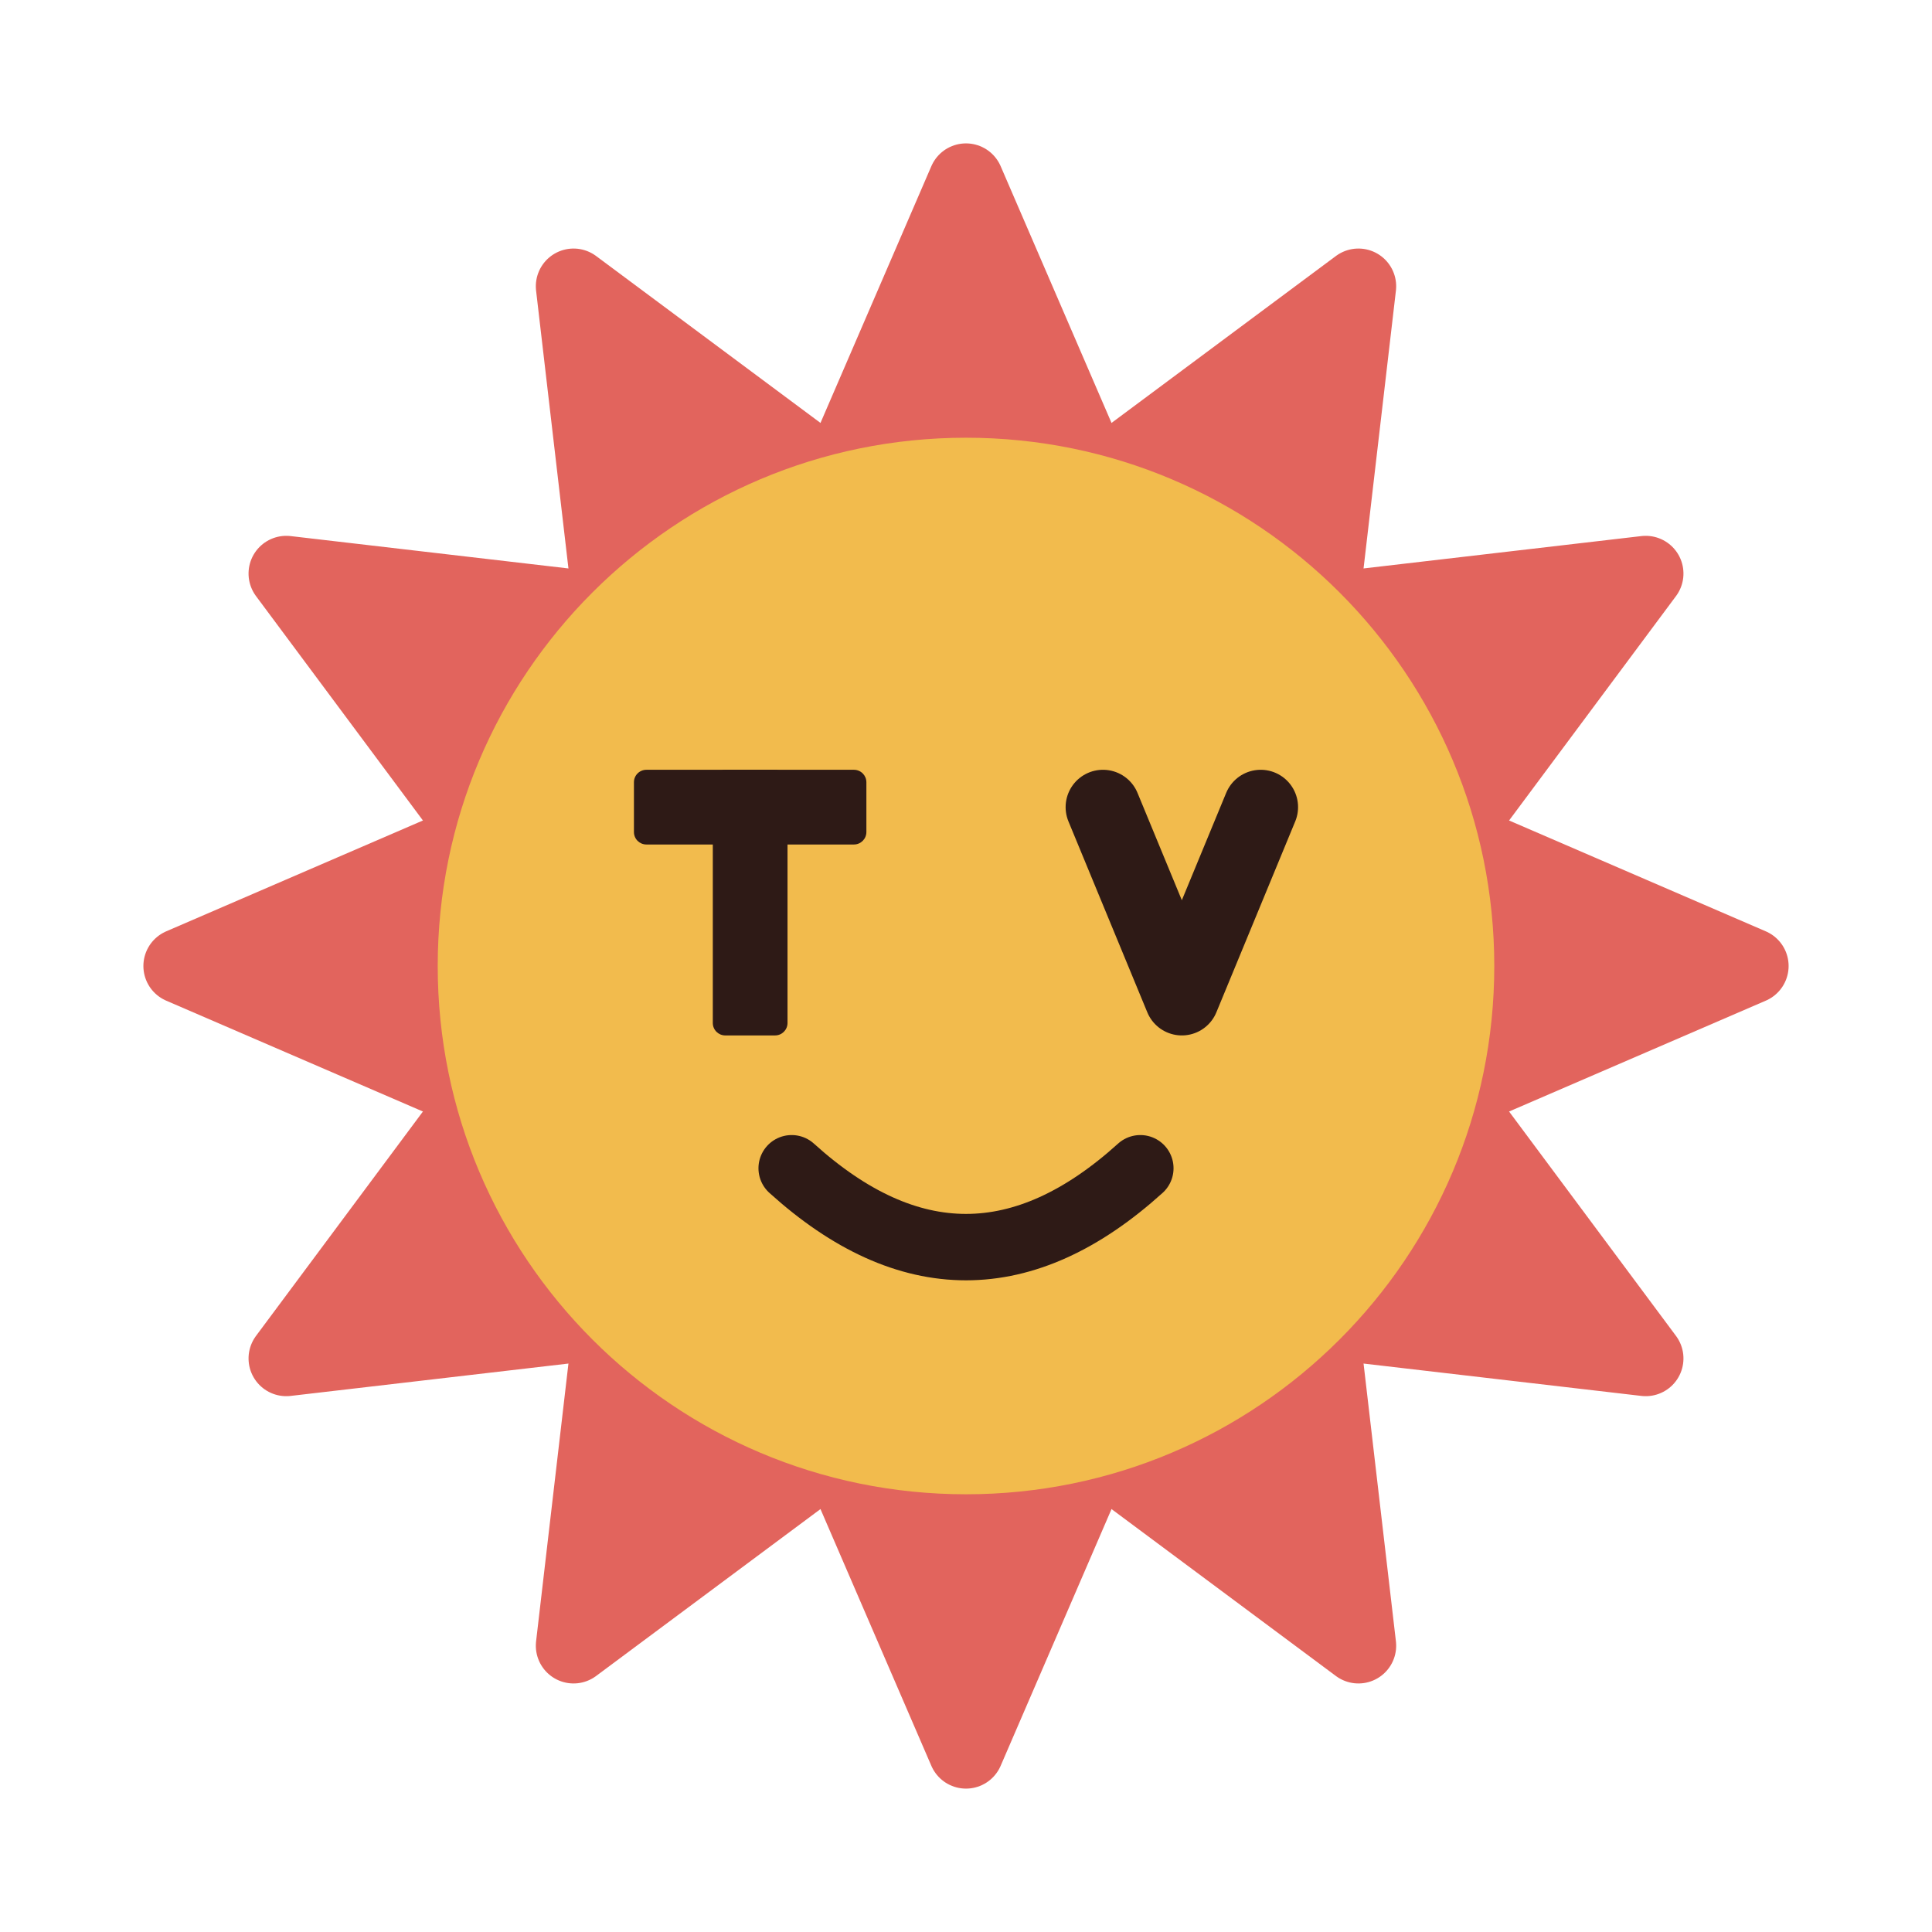
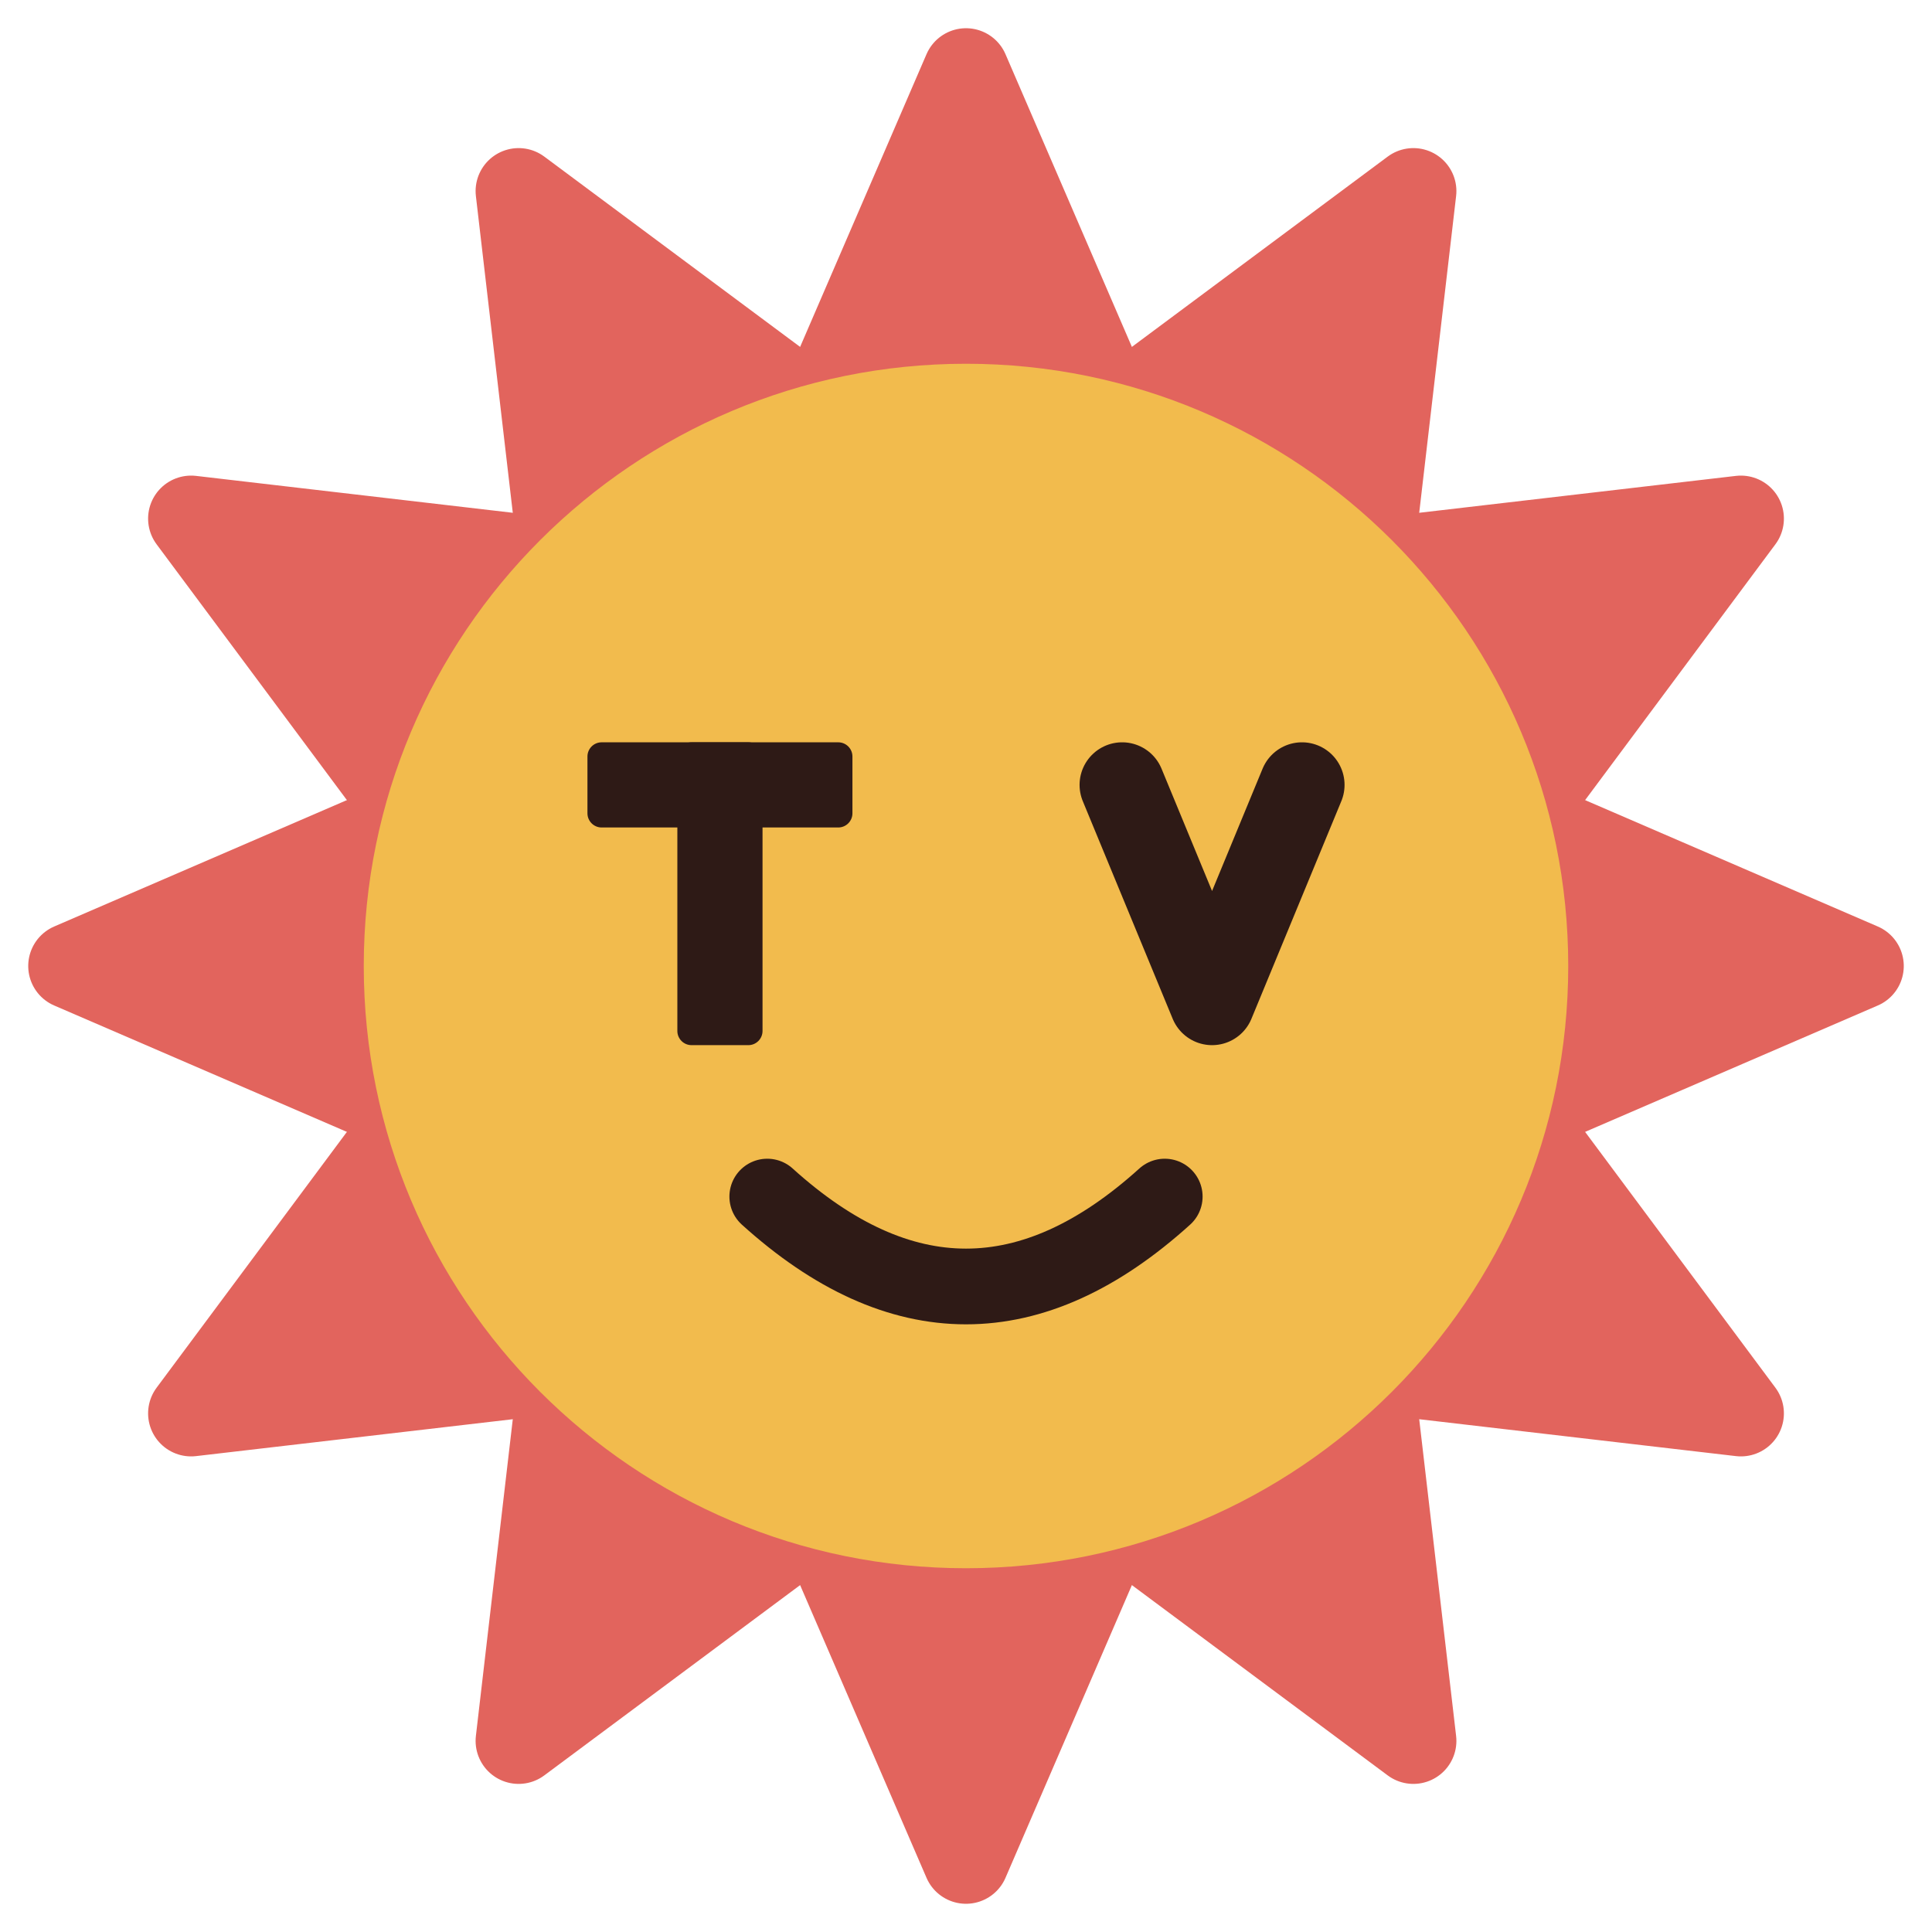
<svg xmlns="http://www.w3.org/2000/svg" viewBox="0 0 256 256" role="img" aria-labelledby="sun-logo-title">
  <defs>
    <path id="sun-ray" fill="#e2645d" stroke="#e2645d" stroke-width="10" stroke-linejoin="round" d="M -19 -60 L 0 -104 L 19 -60 Z" />
  </defs>
-   <g transform="translate(128 128)">
+   <g transform="translate(128 128) scale(1.14)">
    <use href="#sun-ray" />
    <use href="#sun-ray" transform="rotate(30)" />
    <use href="#sun-ray" transform="rotate(60)" />
    <use href="#sun-ray" transform="rotate(90)" />
    <use href="#sun-ray" transform="rotate(120)" />
    <use href="#sun-ray" transform="rotate(150)" />
    <use href="#sun-ray" transform="rotate(180)" />
    <use href="#sun-ray" transform="rotate(210)" />
    <use href="#sun-ray" transform="rotate(240)" />
    <use href="#sun-ray" transform="rotate(270)" />
    <use href="#sun-ray" transform="rotate(300)" />
    <use href="#sun-ray" transform="rotate(330)" />
    <circle r="70" fill="#f2bb4d" />
    <g transform="translate(0 7) scale(1.1)">
      <g fill="#2e1a16">
        <rect x="-40" y="-30" width="28" height="9" rx="1.5" />
        <rect x="-30.5" y="-30" width="9" height="32" rx="1.5" />
      </g>
      <path d="M 16.5 -25.5 L 26 -2.5 L 35.5 -25.5" fill="none" stroke="#2e1a16" stroke-width="9" stroke-linecap="round" stroke-linejoin="round" />
      <path d="M -21 18 Q 0 37 21 18" fill="none" stroke="#2e1a16" stroke-width="8" stroke-linecap="round" />
    </g>
  </g>
</svg>
